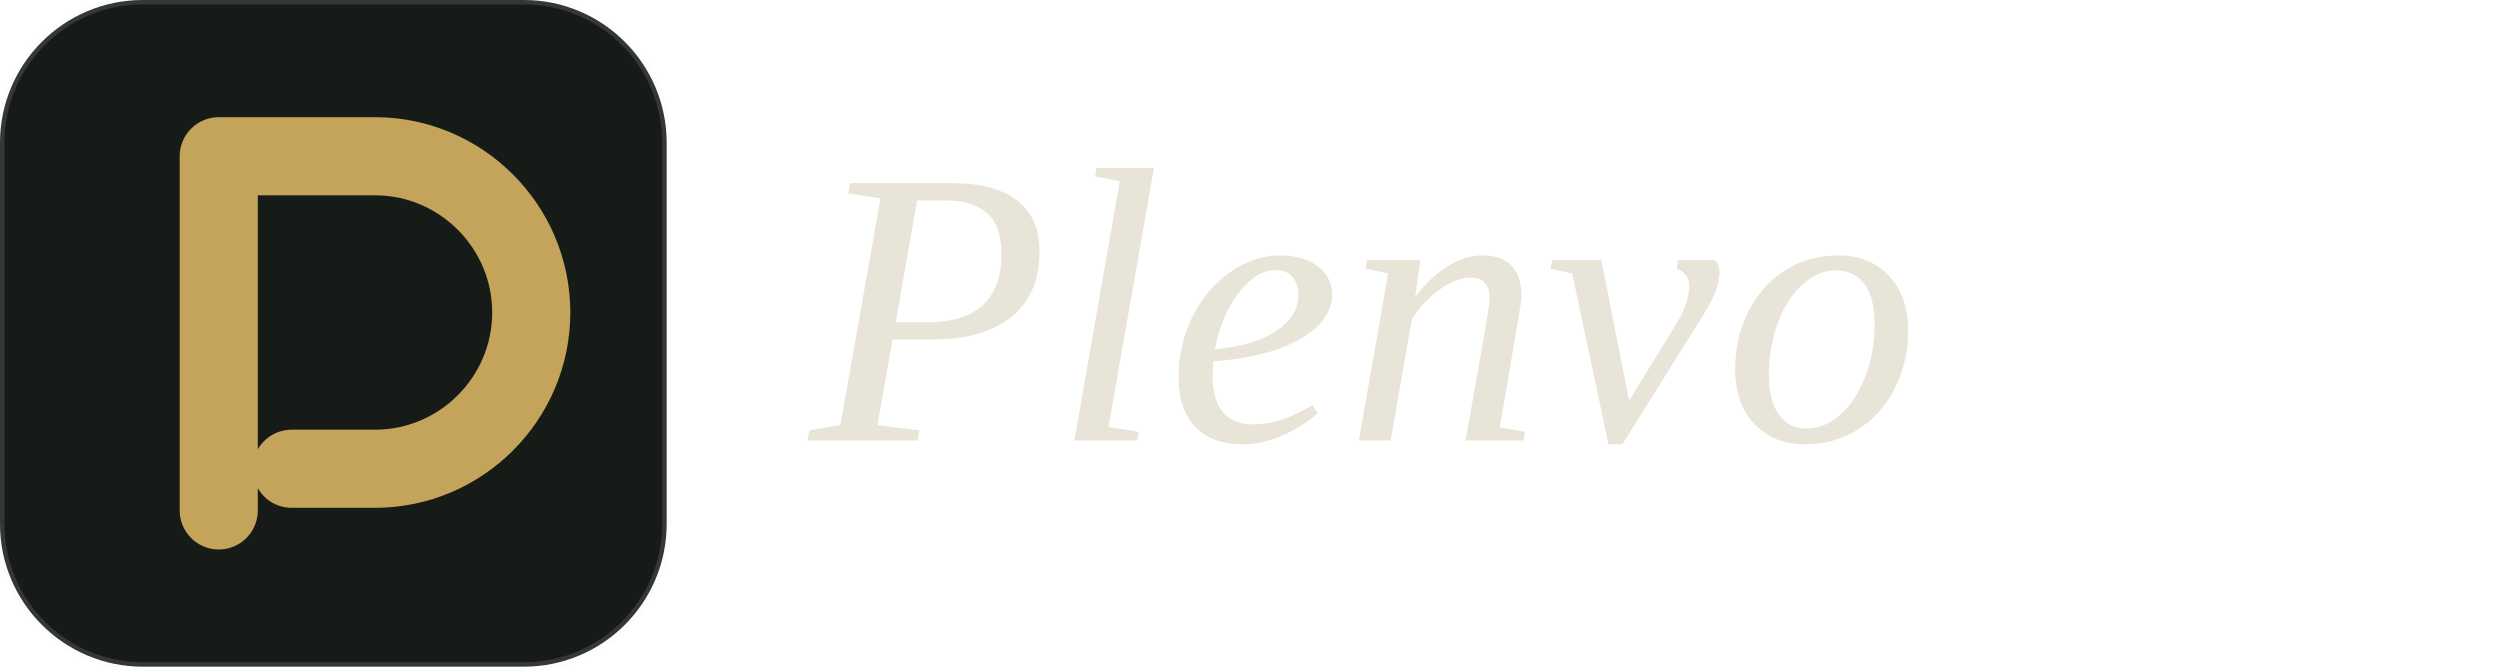
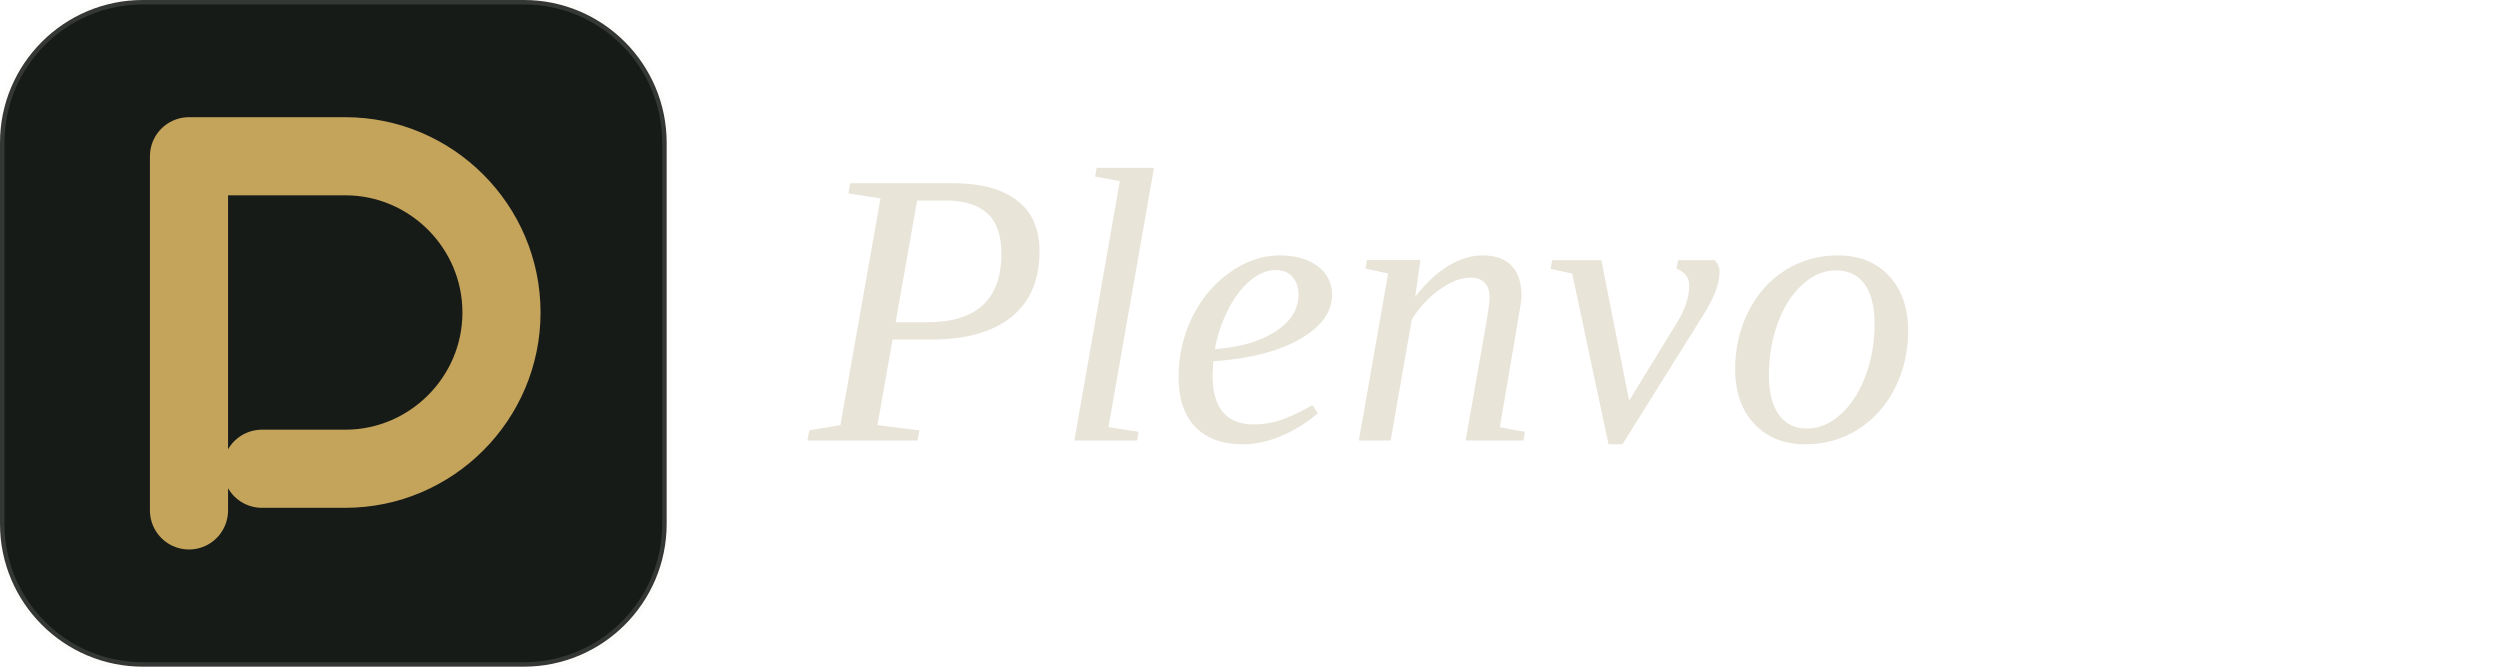
<svg xmlns="http://www.w3.org/2000/svg" viewBox="0 0 420 112" role="img" aria-label="Plenvo">
  <rect width="112" height="112" rx="24" fill="#171b18" stroke="rgba(232,228,216,0.14)" stroke-width="1.5" />
-   <path d="M36.75 85.75V26.25h26.25c14.45 0 26.25 11.8 26.25 26.25S77.45 78.75 63 78.75H49" fill="none" stroke="#c4a35a" stroke-width="13.125" stroke-linecap="round" stroke-linejoin="round" />
+   <path d="M31.75 85.75V26.25h26.25c14.45 0 26.25 11.8 26.25 26.25S72.45 78.75 58 78.75H44" fill="none" stroke="#c4a35a" stroke-width="13.125" stroke-linecap="round" stroke-linejoin="round" />
  <text x="136" y="74" fill="#e8e4d8" font-family="Instrument Serif, Georgia, 'Times New Roman', serif" font-size="66" font-style="italic" letter-spacing="0.01em">Plenvo</text>
</svg>
